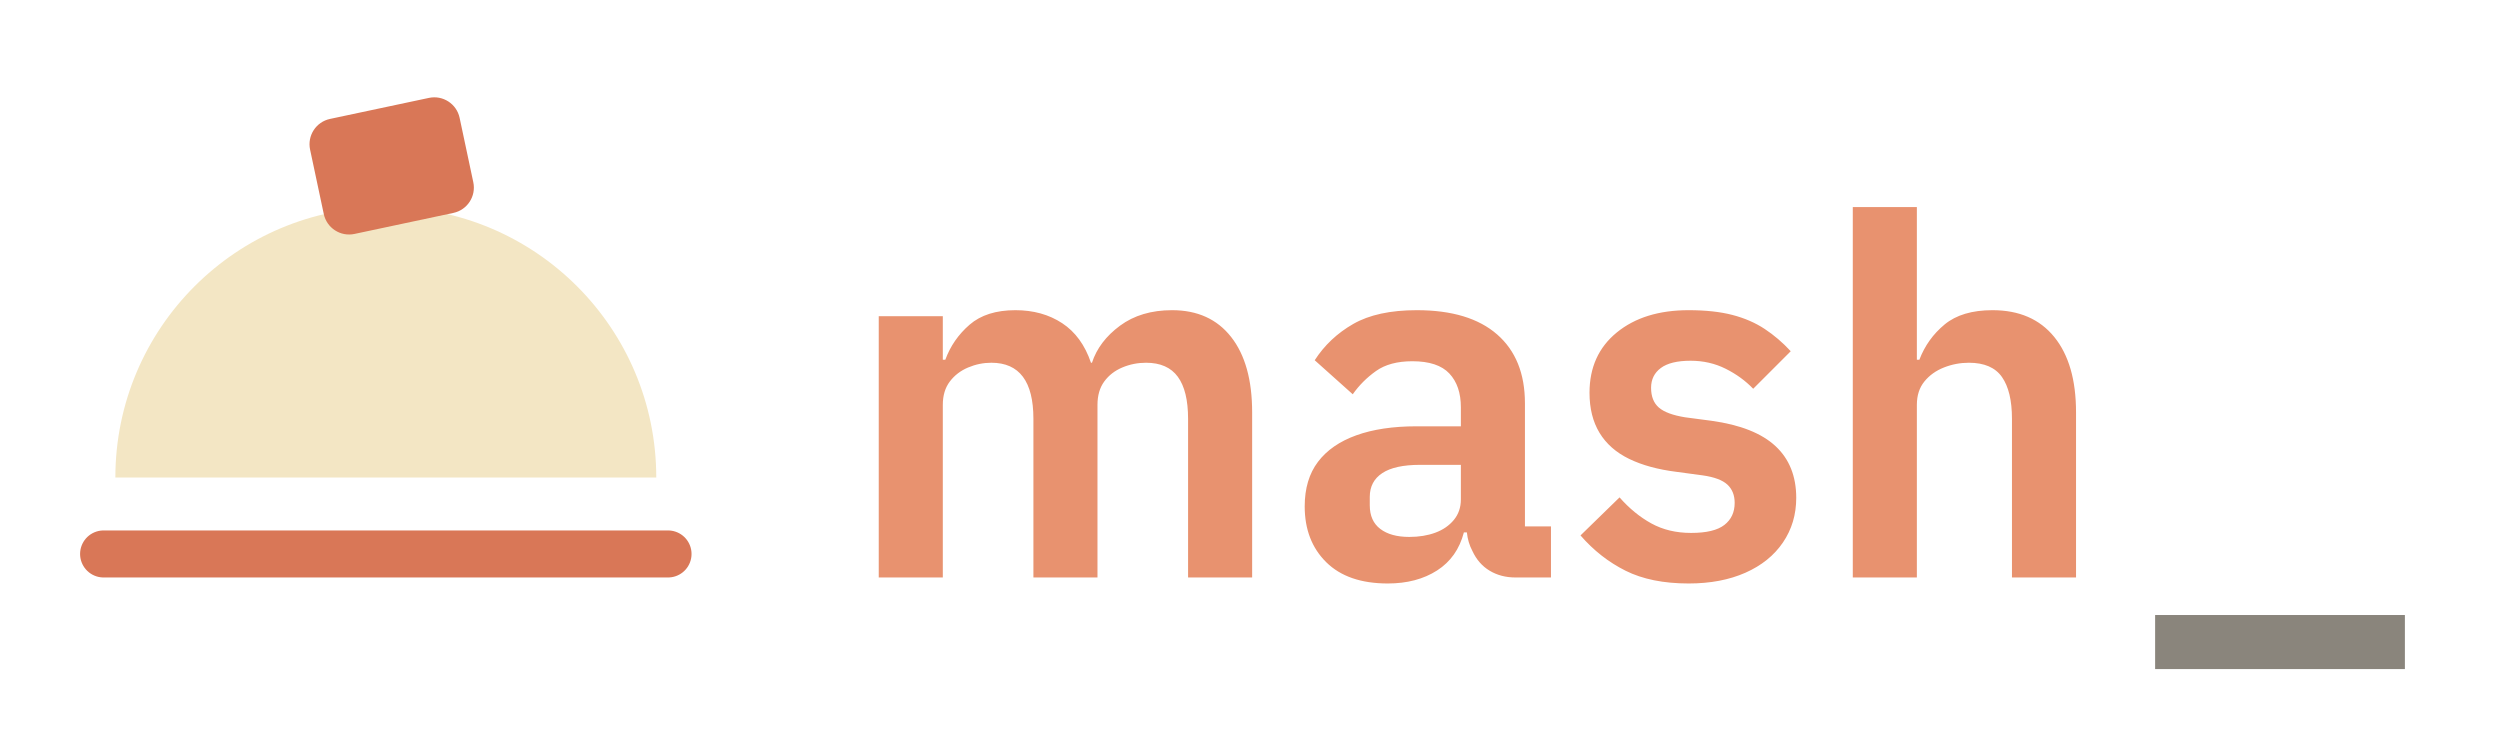
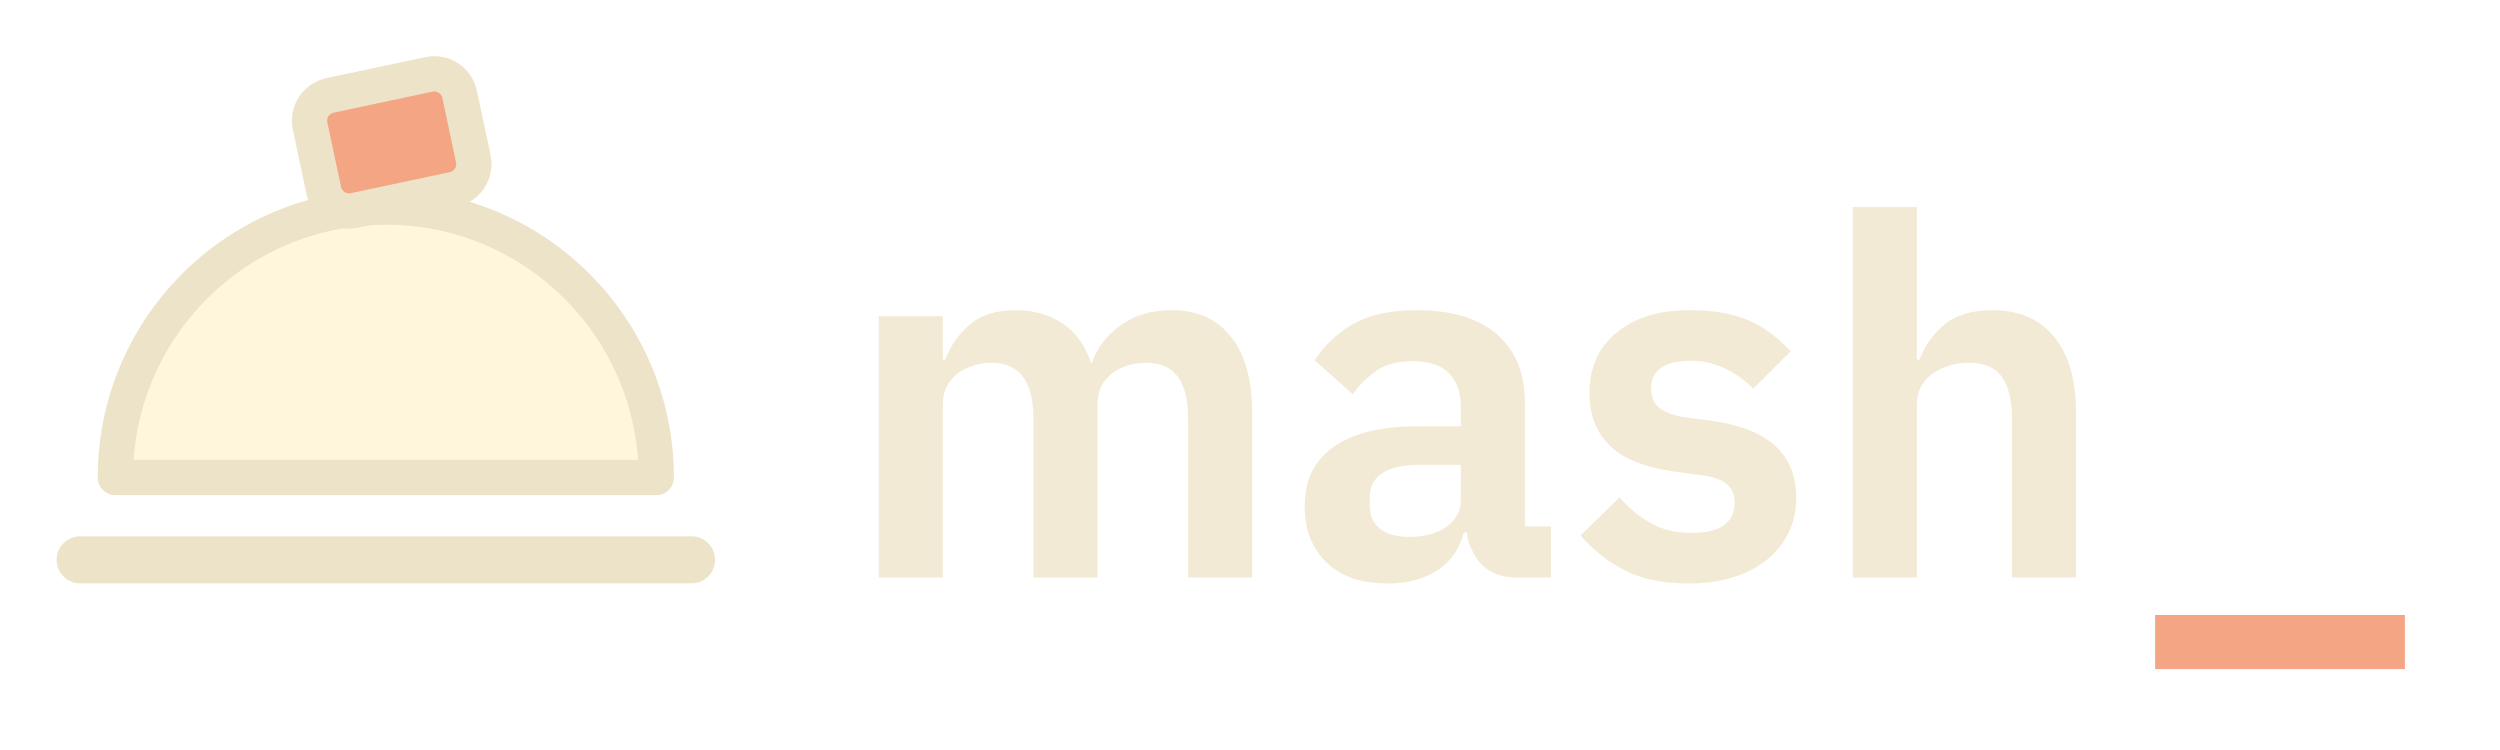
<svg xmlns="http://www.w3.org/2000/svg" viewBox="-160.0 -1153.7 4994.6 1496.7" role="img" aria-label="Mash">
  <g transform="translate(-140.95 -1303.81) scale(23.4921)">
-     <path d="M9 47a23 23 0 0 1 46 0z" fill="#f3e6c4" />
-     <rect x="26" y="15.5" width="13" height="10" rx="2.2" fill="#d97757" transform="rotate(-12 32.5 20.5)" />
-     <path d="M8 53.5h48" fill="none" stroke="#d97757" stroke-width="4" stroke-linecap="round" />
+     <path d="M9 47a23 23 0 0 1 46 0z" fill="#fff6dc" stroke="#ece3c9" stroke-width="3" stroke-linejoin="round" />
+     <rect x="26" y="13.5" width="13" height="10" rx="2.2" fill="#f4a583" stroke="#ece3c9" stroke-width="3" transform="rotate(-12 32.5 18.5)" />
+     <path d="M6 54h52" fill="none" stroke="#ece3c9" stroke-width="4" stroke-linecap="round" />
  </g>
-   <path d="M1723.587 0H1595.587V-522H1723.587V-435H1728.587Q1743.587 -476 1777.087 -505.0Q1810.587 -534 1868.587 -534Q1922.587 -534 1962.087 -508.0Q2001.587 -482 2019.587 -429H2021.587Q2035.587 -472 2077.587 -503.0Q2119.587 -534 2181.587 -534Q2257.587 -534 2299.587 -480.5Q2341.587 -427 2341.587 -330V0H2213.587V-317Q2213.587 -373 2193.087 -401.0Q2172.587 -429 2129.587 -429Q2104.587 -429 2082.087 -419.5Q2059.587 -410 2046.087 -391.5Q2032.587 -373 2032.587 -345V0H1904.587V-317Q1904.587 -373 1883.587 -401.0Q1862.587 -429 1820.587 -429Q1796.587 -429 1774.087 -419.5Q1751.587 -410 1737.587 -391.5Q1723.587 -373 1723.587 -345ZM2938.587 0H2867.587Q2838.587 0 2816.087 -13.5Q2793.587 -27 2781.587 -53Q2772.587 -70 2770.587 -90H2764.587Q2751.587 -40 2711.087 -14.0Q2670.587 12 2612.587 12Q2532.587 12 2489.587 -30.5Q2446.587 -73 2446.587 -142Q2446.587 -196 2473.087 -231.0Q2499.587 -266 2549.587 -284.0Q2599.587 -302 2669.587 -302H2758.587V-340Q2758.587 -383 2735.587 -407.5Q2712.587 -432 2661.587 -432Q2616.587 -432 2589.087 -412.5Q2561.587 -393 2542.587 -366L2466.587 -434Q2495.587 -479 2543.587 -506.5Q2591.587 -534 2670.587 -534Q2775.587 -534 2831.087 -485.5Q2886.587 -437 2886.587 -348V-102H2938.587ZM2758.587 -225H2676.587Q2626.587 -225 2601.587 -208.5Q2576.587 -192 2576.587 -161V-144Q2576.587 -113 2597.587 -97.0Q2618.587 -81 2655.587 -81Q2684.587 -81 2707.587 -89.5Q2730.587 -98 2744.587 -115.0Q2758.587 -132 2758.587 -156ZM3213.587 12Q3138.587 12 3087.587 -13.5Q3036.587 -39 2997.587 -84L3075.587 -160Q3104.587 -127 3139.087 -108.0Q3173.587 -89 3218.587 -89Q3264.587 -89 3285.087 -105.0Q3305.587 -121 3305.587 -149Q3305.587 -172 3291.087 -185.5Q3276.587 -199 3241.587 -204L3189.587 -211Q3133.587 -218 3094.587 -237.0Q3055.587 -256 3035.587 -289.0Q3015.587 -322 3015.587 -369Q3015.587 -445 3070.087 -489.5Q3124.587 -534 3213.587 -534Q3264.587 -534 3301.087 -524.5Q3337.587 -515 3365.587 -496.5Q3393.587 -478 3417.587 -452L3342.587 -377Q3319.587 -401 3287.587 -417.0Q3255.587 -433 3217.587 -433Q3177.587 -433 3158.087 -418.5Q3138.587 -404 3138.587 -379Q3138.587 -353 3154.087 -339.5Q3169.587 -326 3206.587 -320L3259.587 -313Q3345.587 -301 3387.087 -262.5Q3428.587 -224 3428.587 -159Q3428.587 -109 3402.087 -70.0Q3375.587 -31 3327.087 -9.5Q3278.587 12 3213.587 12ZM3541.587 0V-740H3669.587V-435H3674.587Q3690.587 -477 3725.087 -505.5Q3759.587 -534 3820.587 -534Q3900.587 -534 3944.087 -480.5Q3987.587 -427 3987.587 -330V0H3859.587V-317Q3859.587 -372 3839.587 -400.5Q3819.587 -429 3773.587 -429Q3747.587 -429 3723.587 -419.5Q3699.587 -410 3684.587 -391.5Q3669.587 -373 3669.587 -345V0Z" fill="#e8926f" />
-   <path d="M4644.587 183H4145.587V75H4644.587Z" fill="#8a857c" />
+   <path d="M1723.587 0H1595.587V-522H1723.587V-435H1728.587Q1743.587 -476 1777.087 -505.0Q1810.587 -534 1868.587 -534Q1922.587 -534 1962.087 -508.0Q2001.587 -482 2019.587 -429H2021.587Q2035.587 -472 2077.587 -503.0Q2119.587 -534 2181.587 -534Q2257.587 -534 2299.587 -480.5Q2341.587 -427 2341.587 -330V0H2213.587V-317Q2213.587 -373 2193.087 -401.0Q2172.587 -429 2129.587 -429Q2104.587 -429 2082.087 -419.5Q2059.587 -410 2046.087 -391.5Q2032.587 -373 2032.587 -345V0H1904.587V-317Q1904.587 -373 1883.587 -401.0Q1862.587 -429 1820.587 -429Q1796.587 -429 1774.087 -419.5Q1751.587 -410 1737.587 -391.5Q1723.587 -373 1723.587 -345ZM2938.587 0H2867.587Q2838.587 0 2816.087 -13.5Q2793.587 -27 2781.587 -53Q2772.587 -70 2770.587 -90H2764.587Q2751.587 -40 2711.087 -14.0Q2670.587 12 2612.587 12Q2532.587 12 2489.587 -30.5Q2446.587 -73 2446.587 -142Q2446.587 -196 2473.087 -231.0Q2499.587 -266 2549.587 -284.0Q2599.587 -302 2669.587 -302H2758.587V-340Q2758.587 -383 2735.587 -407.5Q2712.587 -432 2661.587 -432Q2616.587 -432 2589.087 -412.5Q2561.587 -393 2542.587 -366L2466.587 -434Q2495.587 -479 2543.587 -506.5Q2591.587 -534 2670.587 -534Q2775.587 -534 2831.087 -485.5Q2886.587 -437 2886.587 -348V-102H2938.587ZM2758.587 -225H2676.587Q2626.587 -225 2601.587 -208.5Q2576.587 -192 2576.587 -161V-144Q2576.587 -113 2597.587 -97.0Q2618.587 -81 2655.587 -81Q2684.587 -81 2707.587 -89.5Q2730.587 -98 2744.587 -115.0Q2758.587 -132 2758.587 -156ZM3213.587 12Q3138.587 12 3087.587 -13.5Q3036.587 -39 2997.587 -84L3075.587 -160Q3104.587 -127 3139.087 -108.0Q3173.587 -89 3218.587 -89Q3264.587 -89 3285.087 -105.0Q3305.587 -121 3305.587 -149Q3305.587 -172 3291.087 -185.5Q3276.587 -199 3241.587 -204L3189.587 -211Q3133.587 -218 3094.587 -237.0Q3055.587 -256 3035.587 -289.0Q3015.587 -322 3015.587 -369Q3015.587 -445 3070.087 -489.5Q3124.587 -534 3213.587 -534Q3264.587 -534 3301.087 -524.5Q3337.587 -515 3365.587 -496.5Q3393.587 -478 3417.587 -452L3342.587 -377Q3319.587 -401 3287.587 -417.0Q3255.587 -433 3217.587 -433Q3177.587 -433 3158.087 -418.5Q3138.587 -404 3138.587 -379Q3138.587 -353 3154.087 -339.5Q3169.587 -326 3206.587 -320L3259.587 -313Q3345.587 -301 3387.087 -262.5Q3428.587 -224 3428.587 -159Q3428.587 -109 3402.087 -70.0Q3375.587 -31 3327.087 -9.5Q3278.587 12 3213.587 12ZM3541.587 0V-740H3669.587V-435H3674.587Q3690.587 -477 3725.087 -505.5Q3759.587 -534 3820.587 -534Q3900.587 -534 3944.087 -480.5Q3987.587 -427 3987.587 -330V0H3859.587V-317Q3859.587 -372 3839.587 -400.5Q3819.587 -429 3773.587 -429Q3747.587 -429 3723.587 -419.5Q3699.587 -410 3684.587 -391.5Q3669.587 -373 3669.587 -345V0Z" fill="#f2ead4" />
+   <path d="M4644.587 183H4145.587V75H4644.587Z" fill="#f4a583" />
</svg>
